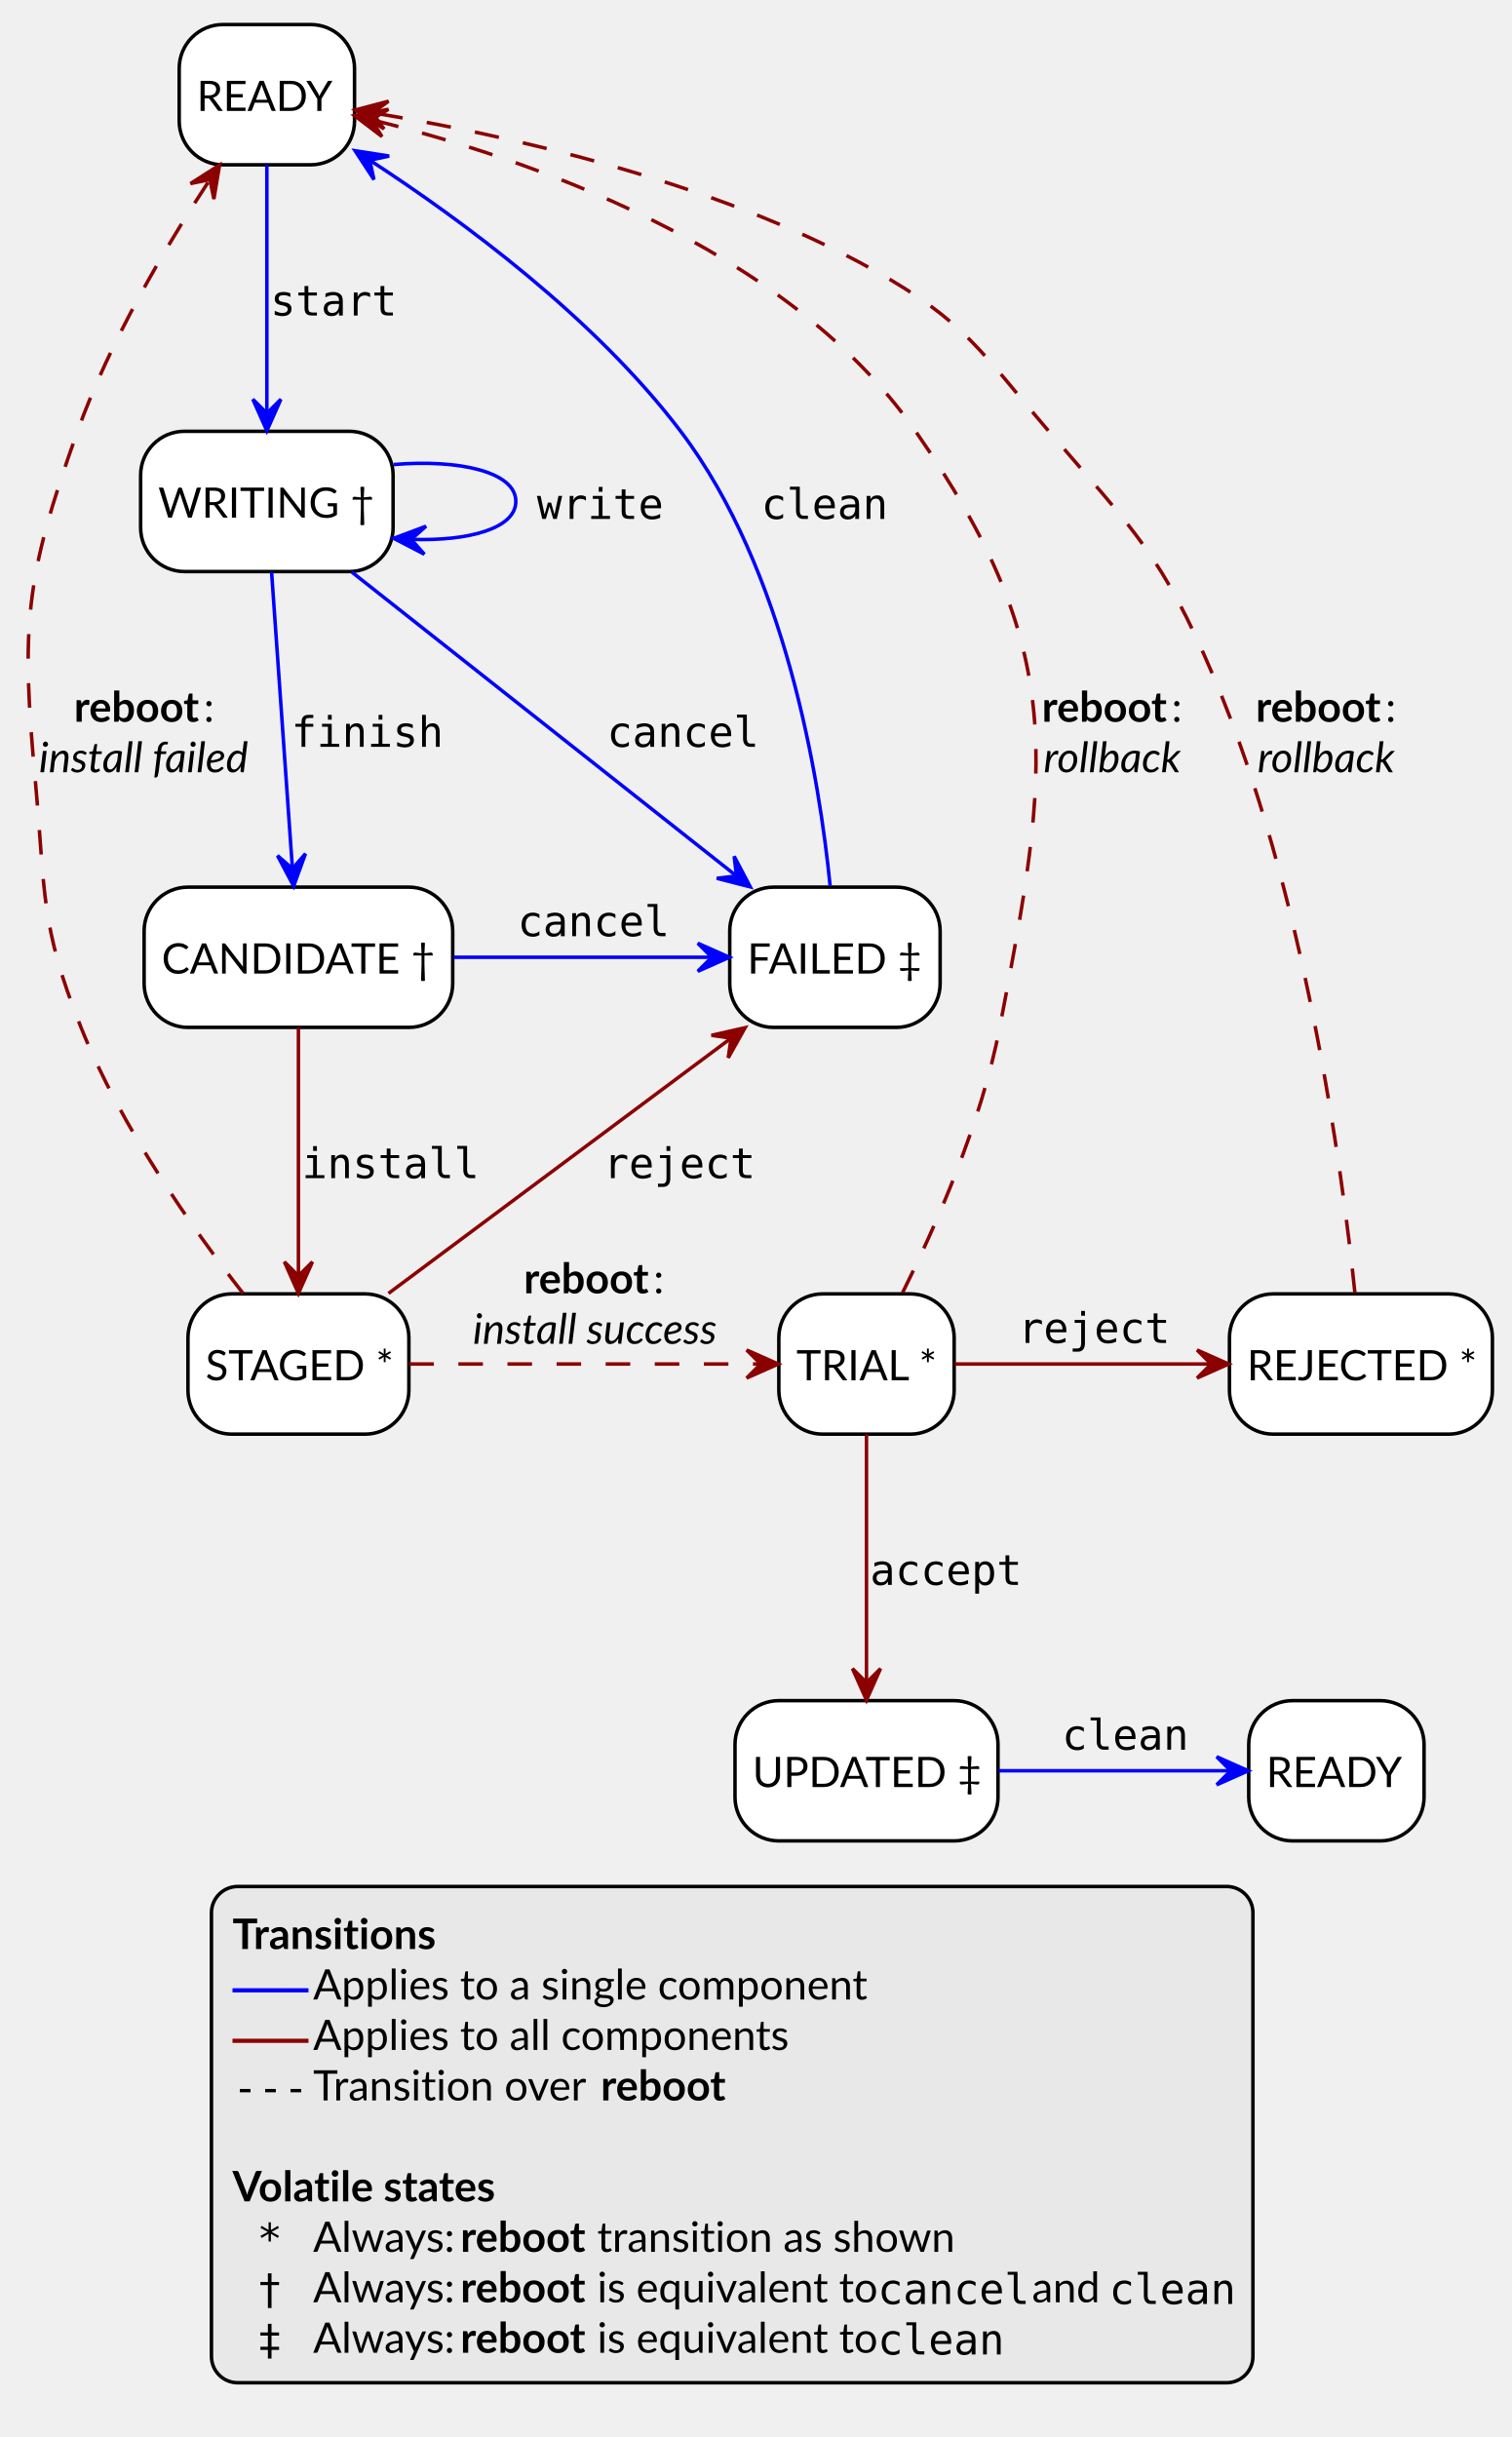
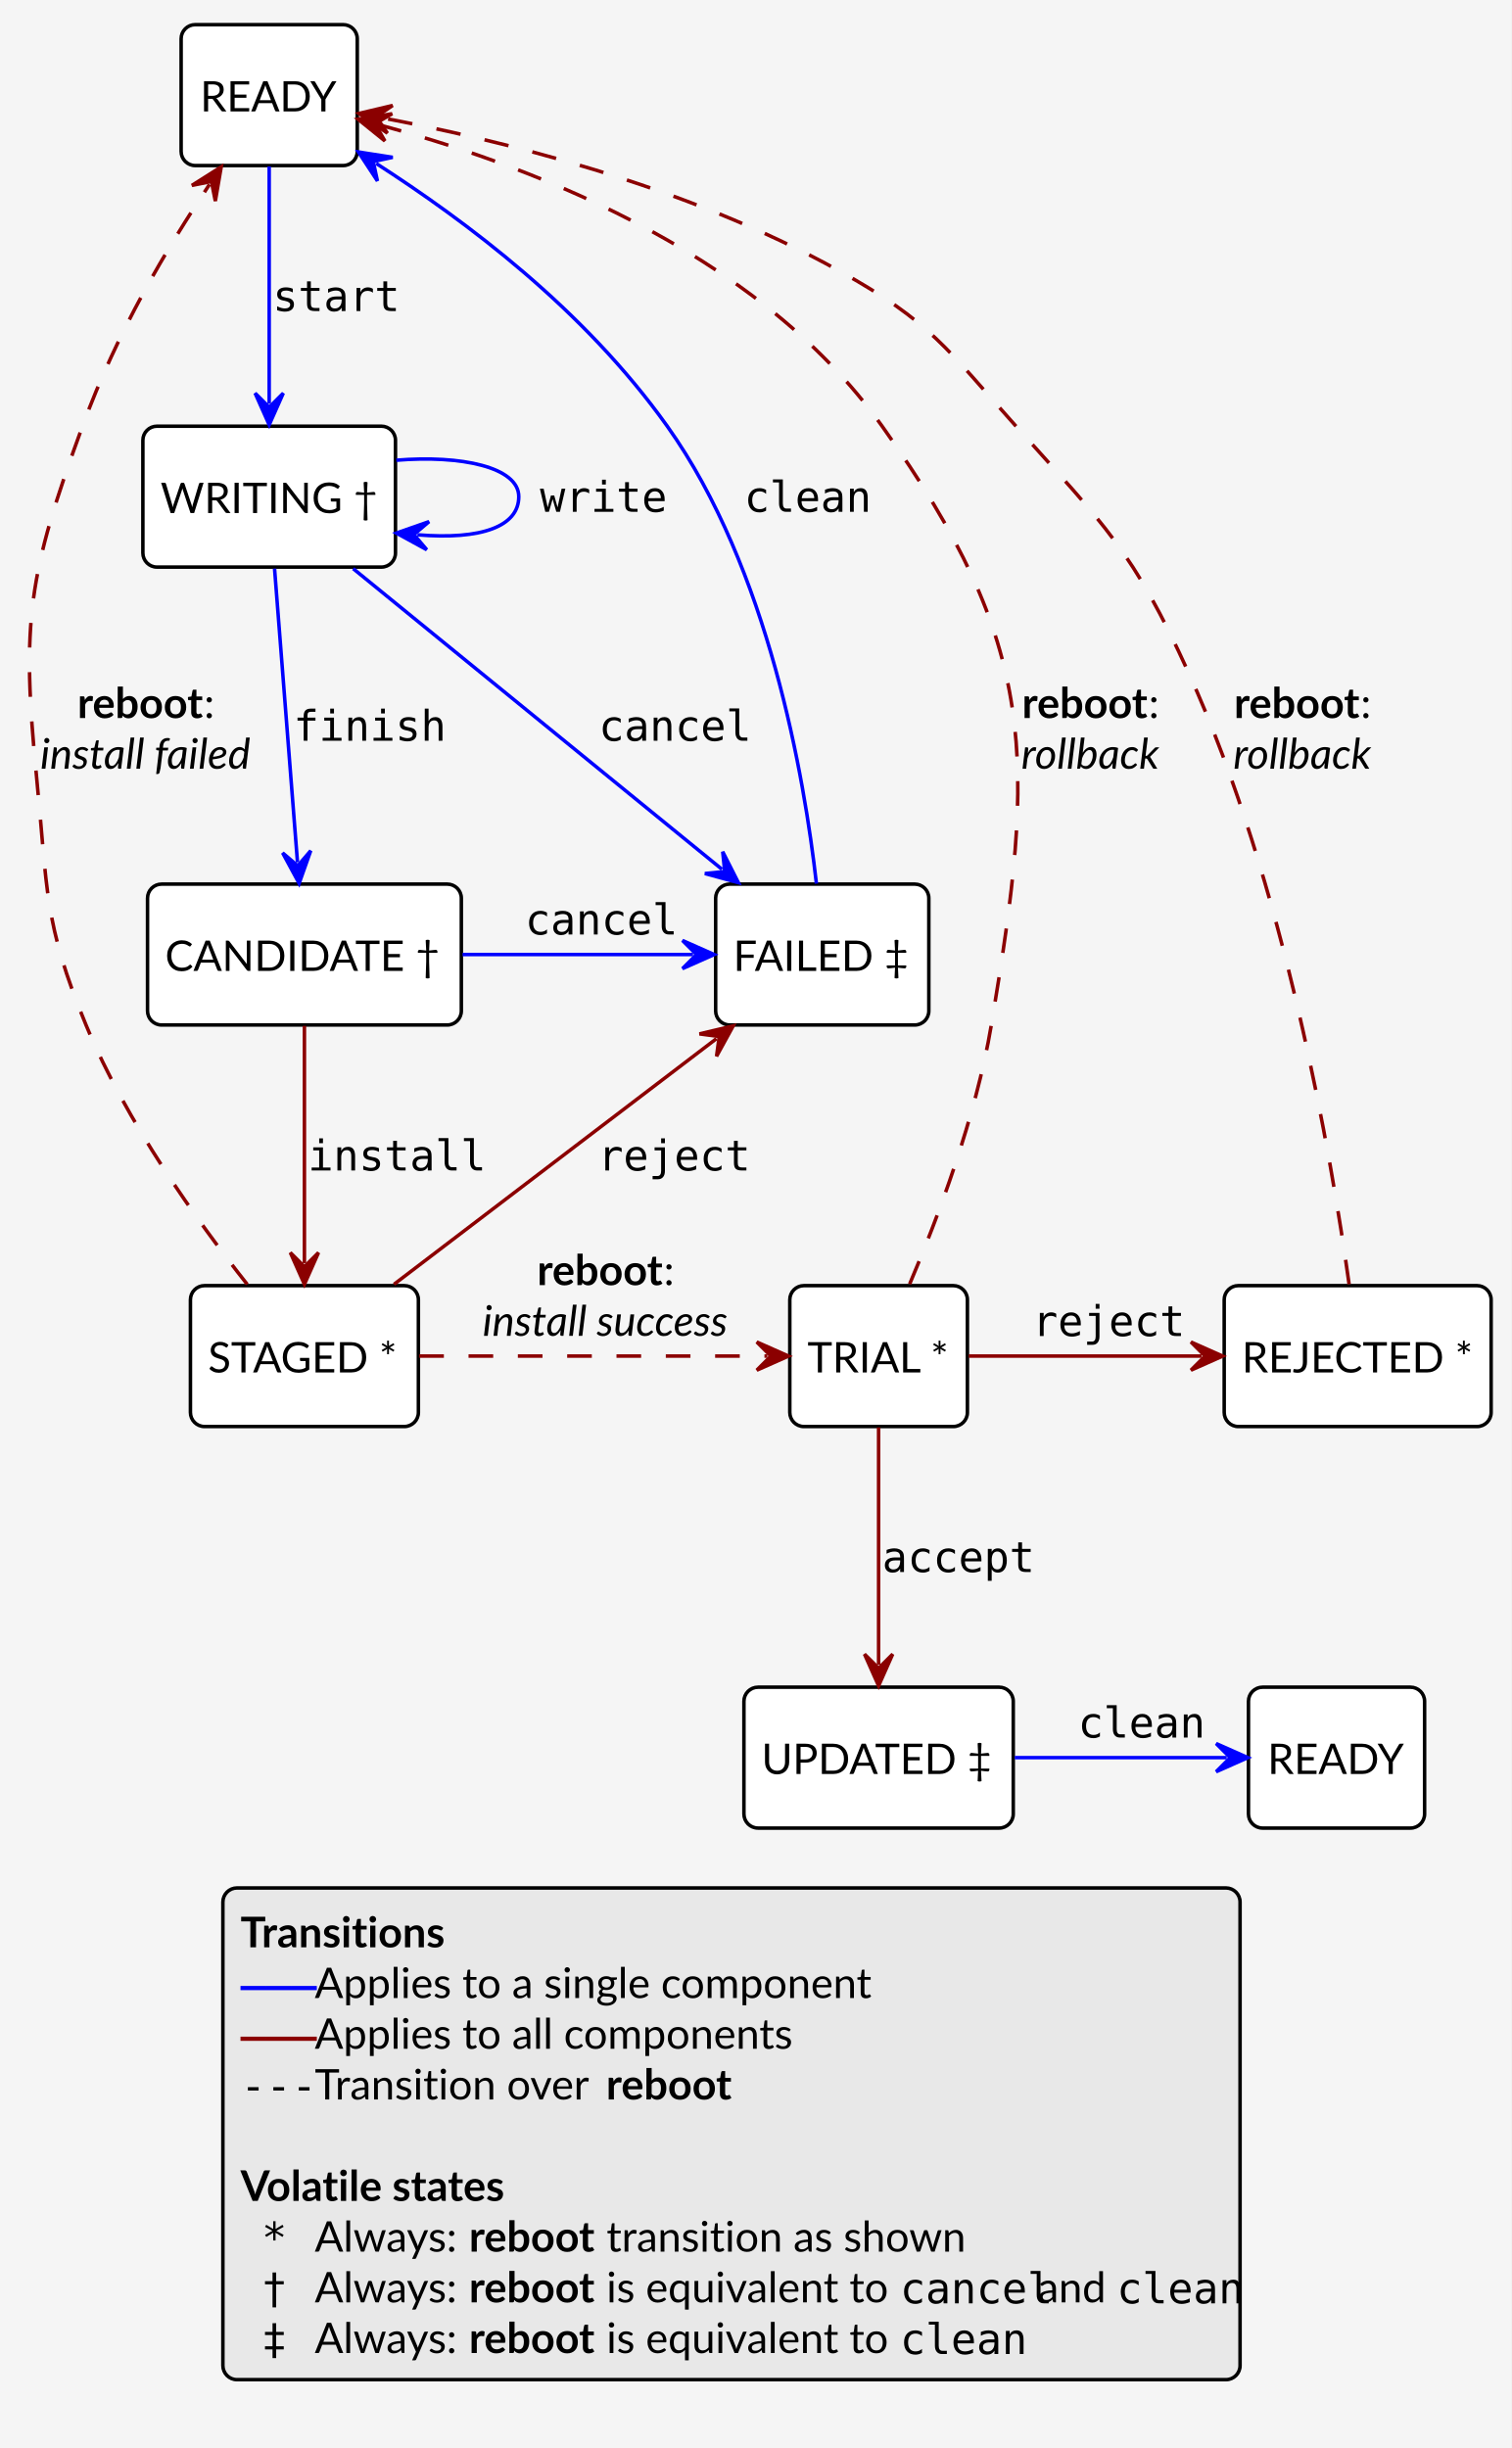
- <svg xmlns="http://www.w3.org/2000/svg" contentStyleType="text/css" height="695px" preserveAspectRatio="none" style="width:431px;height:695px;background:#FFFFFF55;" version="1.1" viewBox="0 0 431 695" width="431px" zoomAndPan="magnify">
+ <svg xmlns="http://www.w3.org/2000/svg" contentStyleType="text/css" data-diagram-type="STATE" height="695px" preserveAspectRatio="none" style="width:429px;height:695px;background:#FFFFFF55;" version="1.1" viewBox="0 0 429 695" width="429px" zoomAndPan="magnify">
  <defs />
  <g>
-     <rect fill="#FFFFFF" height="40" rx="12.5" ry="12.5" style="stroke:#000000;stroke-width:1.0;" width="50" x="51.1" y="7" />
-     <text fill="#000000" font-family="Lato,sans-serif" font-size="12" lengthAdjust="spacing" textLength="40" x="56.1" y="31.641">READY</text>
-     <rect fill="#FFFFFF" height="40" rx="12.5" ry="12.5" style="stroke:#000000;stroke-width:1.0;" width="72" x="40.1" y="123" />
-     <text fill="#000000" font-family="Lato,sans-serif" font-size="12" lengthAdjust="spacing" textLength="62" x="45.1" y="147.641">WRITING †</text>
-     <rect fill="#FFFFFF" height="40" rx="12.5" ry="12.5" style="stroke:#000000;stroke-width:1.0;" width="88" x="41.1" y="253" />
-     <text fill="#000000" font-family="Lato,sans-serif" font-size="12" lengthAdjust="spacing" textLength="78" x="46.1" y="277.641">CANDIDATE †</text>
-     <rect fill="#FFFFFF" height="40" rx="12.5" ry="12.5" style="stroke:#000000;stroke-width:1.0;" width="63" x="53.6" y="369" />
-     <text fill="#000000" font-family="Lato,sans-serif" font-size="12" lengthAdjust="spacing" textLength="53" x="58.6" y="393.641">STAGED *</text>
-     <rect fill="#FFFFFF" height="40" rx="12.5" ry="12.5" style="stroke:#000000;stroke-width:1.0;" width="60" x="208.1" y="253" />
-     <text fill="#000000" font-family="Lato,sans-serif" font-size="12" lengthAdjust="spacing" textLength="50" x="213.1" y="277.641">FAILED ‡</text>
-     <rect fill="#FFFFFF" height="40" rx="12.5" ry="12.5" style="stroke:#000000;stroke-width:1.0;" width="75" x="350.6" y="369" />
-     <text fill="#000000" font-family="Lato,sans-serif" font-size="12" lengthAdjust="spacing" textLength="65" x="355.6" y="393.641">REJECTED *</text>
-     <rect fill="#FFFFFF" height="40" rx="12.5" ry="12.5" style="stroke:#000000;stroke-width:1.0;" width="50" x="222.1" y="369" />
-     <text fill="#000000" font-family="Lato,sans-serif" font-size="12" lengthAdjust="spacing" textLength="40" x="227.1" y="393.641">TRIAL *</text>
-     <rect fill="#FFFFFF" height="40" rx="12.5" ry="12.5" style="stroke:#000000;stroke-width:1.0;" width="75" x="209.6" y="485" />
-     <text fill="#000000" font-family="Lato,sans-serif" font-size="12" lengthAdjust="spacing" textLength="65" x="214.6" y="509.641">UPDATED ‡</text>
-     <rect fill="#FFFFFF" height="40" rx="12.5" ry="12.5" style="stroke:#000000;stroke-width:1.0;" width="50" x="356.1" y="485" />
-     <text fill="#000000" font-family="Lato,sans-serif" font-size="12" lengthAdjust="spacing" textLength="40" x="361.1" y="509.641">READY</text>
-     <g id="link_Start_Writing">
-       <path d="M76.1,47.08 C76.1,66.48 76.1,96.61 76.1,117.7 " fill="none" id="Start-to-Writing" style="stroke:#0000FF;stroke-width:1.0;" />
-       <polygon fill="#0000FF" points="76.1,122.86,80.1,113.86,76.1,117.86,72.1,113.86,76.1,122.86" style="stroke:#0000FF;stroke-width:1.0;" />
-       <text fill="#000000" font-family="Consolas,Menlo,monospace" font-size="12" lengthAdjust="spacing" textLength="35" x="77.1" y="89.988">start</text>
+     <rect fill="#FFFFFF" fill-opacity="0.333" height="695" style="stroke:none;stroke-width:1;" width="429" x="0" y="0" />
+     <rect fill="#FFFFFF" height="40" rx="4" ry="4" style="stroke:#000000;stroke-width:1;" width="50" x="51.42" y="7" />
+     <text fill="#000000" font-family="Lato,sans-serif" font-size="12" lengthAdjust="spacing" textLength="39.186" x="56.827" y="31.644">READY</text>
+     <rect fill="#FFFFFF" height="40" rx="4" ry="4" style="stroke:#000000;stroke-width:1;" width="71.71" x="40.56" y="121" />
+     <text fill="#000000" font-family="Lato,sans-serif" font-size="12" lengthAdjust="spacing" textLength="61.71" x="45.56" y="145.644">WRITING †</text>
+     <rect fill="#FFFFFF" height="40" rx="4" ry="4" style="stroke:#000000;stroke-width:1;" width="89.086" x="41.88" y="251" />
+     <text fill="#000000" font-family="Lato,sans-serif" font-size="12" lengthAdjust="spacing" textLength="79.086" x="46.88" y="275.644">CANDIDATE †</text>
+     <rect fill="#FFFFFF" height="40" rx="4" ry="4" style="stroke:#000000;stroke-width:1;" width="64.714" x="54.06" y="365" />
+     <text fill="#000000" font-family="Lato,sans-serif" font-size="12" lengthAdjust="spacing" textLength="54.714" x="59.06" y="389.644">STAGED *</text>
+     <rect fill="#FFFFFF" height="40" rx="4" ry="4" style="stroke:#000000;stroke-width:1;" width="60.52" x="203.16" y="251" />
+     <text fill="#000000" font-family="Lato,sans-serif" font-size="12" lengthAdjust="spacing" textLength="50.52" x="208.16" y="275.644">FAILED ‡</text>
+     <rect fill="#FFFFFF" height="40" rx="4" ry="4" style="stroke:#000000;stroke-width:1;" width="75.778" x="347.53" y="365" />
+     <text fill="#000000" font-family="Lato,sans-serif" font-size="12" lengthAdjust="spacing" textLength="65.778" x="352.53" y="389.644">REJECTED *</text>
+     <rect fill="#FFFFFF" height="40" rx="4" ry="4" style="stroke:#000000;stroke-width:1;" width="50.422" x="224.21" y="365" />
+     <text fill="#000000" font-family="Lato,sans-serif" font-size="12" lengthAdjust="spacing" textLength="40.422" x="229.21" y="389.644">TRIAL *</text>
+     <rect fill="#FFFFFF" height="40" rx="4" ry="4" style="stroke:#000000;stroke-width:1;" width="76.456" x="211.19" y="479" />
+     <text fill="#000000" font-family="Lato,sans-serif" font-size="12" lengthAdjust="spacing" textLength="66.456" x="216.19" y="503.644">UPDATED ‡</text>
+     <rect fill="#FFFFFF" height="40" rx="4" ry="4" style="stroke:#000000;stroke-width:1;" width="50" x="354.42" y="479" />
+     <text fill="#000000" font-family="Lato,sans-serif" font-size="12" lengthAdjust="spacing" textLength="39.186" x="359.827" y="503.644">READY</text>
+     <g class="link" data-entity-1="Start" data-entity-2="Writing" data-source-line="32" data-uid="lnk2" id="link_Start_Writing">
+       <path d="M76.42,47.25 C76.42,67.77 76.42,94.06 76.42,114.62" fill="none" id="Start-to-Writing" style="stroke:#0000FF;stroke-width:1;" />
+       <polygon fill="#0000FF" points="76.42,120.62,80.42,111.62,76.42,115.62,72.42,111.62,76.42,120.62" style="stroke:#0000FF;stroke-width:1;" />
+       <text fill="#000000" font-family="Inconsolata,monospace" font-size="12" lengthAdjust="spacing" textLength="30" x="77.42" y="88.308">start</text>
    </g>
-     <g id="link_Writing_Writing">
-       <path d="M112.27,132.48 C130.63,130.94 147.1,134.45 147.1,143 C147.1,150.75 133.57,154.36 117.37,153.82 " fill="none" id="Writing-to-Writing" style="stroke:#0000FF;stroke-width:1.0;" />
-       <polygon fill="#0000FF" points="112.27,153.52,121.013,158.053,117.261,153.82,121.494,150.068,112.27,153.52" style="stroke:#0000FF;stroke-width:1.0;" />
-       <text fill="#000000" font-family="Consolas,Menlo,monospace" font-size="12" lengthAdjust="spacing" textLength="35" x="153.1" y="147.988">write</text>
+     <g class="link" data-entity-1="Writing" data-entity-2="Writing" data-source-line="33" data-uid="lnk3" id="link_Writing_Writing">
+       <path d="M112.51,130.66 C130.84,129.15 147.27,132.59 147.27,141 C147.27,149.41 136.82,153.343 118.49,151.833" fill="none" id="Writing-to-Writing" style="stroke:#0000FF;stroke-width:1;" />
+       <polygon fill="#0000FF" points="112.51,151.34,121.151,156.065,117.493,151.75,121.808,148.092,112.51,151.34" style="stroke:#0000FF;stroke-width:1;" />
+       <text fill="#000000" font-family="Inconsolata,monospace" font-size="12" lengthAdjust="spacing" textLength="30" x="153.27" y="145.308">write</text>
    </g>
-     <g id="link_Writing_Candidate">
-       <path d="M77.45,163.16 C79.03,185.69 81.66,223.11 83.39,247.67 " fill="none" id="Writing-to-Candidate" style="stroke:#0000FF;stroke-width:1.0;" />
-       <polygon fill="#0000FF" points="83.74,252.71,87.113,243.457,83.397,247.722,79.132,244.006,83.74,252.71" style="stroke:#0000FF;stroke-width:1.0;" />
-       <text fill="#000000" font-family="Consolas,Menlo,monospace" font-size="12" lengthAdjust="spacing" textLength="42" x="83.1" y="212.988">finish</text>
+     <g class="link" data-entity-1="Writing" data-entity-2="Candidate" data-source-line="34" data-uid="lnk4" id="link_Writing_Candidate">
+       <path d="M77.94,161.44 C79.83,185.64 82.573,220.728 84.453,244.818" fill="none" id="Writing-to-Candidate" style="stroke:#0000FF;stroke-width:1;" />
+       <polygon fill="#0000FF" points="84.92,250.8,88.208,241.516,84.531,245.815,80.232,242.138,84.92,250.8" style="stroke:#0000FF;stroke-width:1;" />
+       <text fill="#000000" font-family="Inconsolata,monospace" font-size="12" lengthAdjust="spacing" textLength="36" x="83.32" y="210.308">finish</text>
    </g>
-     <g id="link_Writing_Failed">
-       <path d="M100.35,163.16 C129.66,186.32 178.9,225.23 209.89,249.71 " fill="none" id="Writing-to-Failed" style="stroke:#0000FF;stroke-width:1.0;" />
-       <polygon fill="#0000FF" points="213.95,252.92,209.363,244.205,210.025,249.823,204.407,250.485,213.95,252.92" style="stroke:#0000FF;stroke-width:1.0;" />
-       <text fill="#000000" font-family="Consolas,Menlo,monospace" font-size="12" lengthAdjust="spacing" textLength="42" x="173.1" y="212.988">cancel</text>
+     <g class="link" data-entity-1="Writing" data-entity-2="Failed" data-source-line="35" data-uid="lnk5" id="link_Writing_Failed">
+       <path d="M100.26,161.44 C129.86,185.57 175.38,222.678 204.96,246.798" fill="none" id="Writing-to-Failed" style="stroke:#0000FF;stroke-width:1;" />
+       <polygon fill="#0000FF" points="209.61,250.59,205.163,241.802,205.735,247.43,200.107,248.002,209.61,250.59" style="stroke:#0000FF;stroke-width:1;" />
+       <text fill="#000000" font-family="Inconsolata,monospace" font-size="12" lengthAdjust="spacing" textLength="36" x="169.98" y="210.308">cancel</text>
    </g>
-     <g id="link_Candidate_Staged">
-       <path d="M85.1,293.08 C85.1,312.48 85.1,342.61 85.1,363.7 " fill="none" id="Candidate-to-Staged" style="stroke:#8B0000;stroke-width:1.0;" />
-       <polygon fill="#8B0000" points="85.1,368.86,89.1,359.86,85.1,363.86,81.1,359.86,85.1,368.86" style="stroke:#8B0000;stroke-width:1.0;" />
-       <text fill="#000000" font-family="Consolas,Menlo,monospace" font-size="12" lengthAdjust="spacing" textLength="49" x="86.1" y="335.988">install</text>
+     <g class="link" data-entity-1="Candidate" data-entity-2="Staged" data-source-line="36" data-uid="lnk6" id="link_Candidate_Staged">
+       <path d="M86.42,291.25 C86.42,311.77 86.42,338.06 86.42,358.62" fill="none" id="Candidate-to-Staged" style="stroke:#8B0000;stroke-width:1;" />
+       <polygon fill="#8B0000" points="86.42,364.62,90.42,355.62,86.42,359.62,82.42,355.62,86.42,364.62" style="stroke:#8B0000;stroke-width:1;" />
+       <text fill="#000000" font-family="Inconsolata,monospace" font-size="12" lengthAdjust="spacing" textLength="42" x="87.42" y="332.308">install</text>
    </g>
-     <g id="link_Candidate_Failed">
-       <path d="M129.35,273 C152.72,273 181,273 202.87,273 " fill="none" id="Candidate-to-Failed" style="stroke:#0000FF;stroke-width:1.0;" />
-       <polygon fill="#0000FF" points="207.99,273,198.99,269,202.99,273,198.99,277,207.99,273" style="stroke:#0000FF;stroke-width:1.0;" />
-       <text fill="#000000" font-family="Consolas,Menlo,monospace" font-size="12" lengthAdjust="spacing" textLength="42" x="147.6" y="266.988">cancel</text>
+     <g class="link" data-entity-1="Candidate" data-entity-2="Failed" data-source-line="37" data-uid="lnk7" id="link_Candidate_Failed">
+       <path d="M131.32,271 C154.46,271 176.07,271 196.74,271" fill="none" id="Candidate-to-Failed" style="stroke:#0000FF;stroke-width:1;" />
+       <polygon fill="#0000FF" points="202.74,271,193.74,267,197.74,271,193.74,275,202.74,271" style="stroke:#0000FF;stroke-width:1;" />
+       <text fill="#000000" font-family="Inconsolata,monospace" font-size="12" lengthAdjust="spacing" textLength="36" x="149.06" y="265.308">cancel</text>
    </g>
-     <g id="link_Staged_Trial">
-       <path d="M116.72,389 C145.67,389 188.24,389 216.77,389 " fill="none" id="Staged-to-Trial" style="stroke:#8B0000;stroke-width:1.0;stroke-dasharray:7.0,7.0;" />
-       <polygon fill="#8B0000" points="221.93,389,212.93,385,216.93,389,212.93,393,221.93,389" style="stroke:#8B0000;stroke-width:1.0;" />
-       <text fill="#000000" font-family="Lato,sans-serif" font-size="12" font-weight="bold" lengthAdjust="spacing" textLength="37" x="149.35" y="368.837">reboot</text>
-       <text fill="#000000" font-family="Lato,sans-serif" font-size="12" lengthAdjust="spacing" textLength="3" x="186.35" y="368.837">:</text>
-       <text fill="#000000" font-family="Lato,sans-serif" font-size="12" font-style="italic" lengthAdjust="spacing" textLength="69" x="134.85" y="383.23">install success</text>
+     <g class="link" data-entity-1="Staged" data-entity-2="Trial" data-source-line="39" data-uid="lnk8" id="link_Staged_Trial">
+       <path d="M119.01,385 C149.86,385 189.53,385 217.84,385" fill="none" id="Staged-to-Trial" style="stroke:#8B0000;stroke-width:1;stroke-dasharray:7.0,7.0;" />
+       <polygon fill="#8B0000" points="223.84,385,214.84,381,218.84,385,214.84,389,223.84,385" style="stroke:#8B0000;stroke-width:1;" />
+       <text fill="#000000" font-family="Lato,sans-serif" font-size="12" font-weight="bold" lengthAdjust="spacing" textLength="35.946" x="152.476" y="364.844">reboot</text>
+       <text fill="#000000" font-family="Lato,sans-serif" font-size="12" lengthAdjust="spacing" textLength="3" x="188.422" y="364.844">:</text>
+       <text fill="#000000" font-family="Lato,sans-serif" font-size="12" font-style="italic" lengthAdjust="spacing" textLength="69.918" x="136.99" y="379.244">install success</text>
    </g>
-     <g id="link_Staged_Start">
-       <path d="M69.34,368.89 C55.05,350.56 34.52,321.52 23.1,293 C11.33,263.63 13,254.51 10.1,223 C6,178.43 7.03,165.15 22.1,123 C31.34,97.14 47.39,70.16 59.6,51.59 " fill="none" id="Staged-to-Start" style="stroke:#8B0000;stroke-width:1.0;stroke-dasharray:7.0,7.0;" />
-       <polygon fill="#8B0000" points="62.62,47.05,54.32,52.353,59.863,51.221,60.994,56.764,62.62,47.05" style="stroke:#8B0000;stroke-width:1.0;" />
-       <text fill="#000000" font-family="Lato,sans-serif" font-size="12" font-weight="bold" lengthAdjust="spacing" textLength="37" x="21.1" y="205.838">reboot</text>
-       <text fill="#000000" font-family="Lato,sans-serif" font-size="12" lengthAdjust="spacing" textLength="3" x="58.1" y="205.838">:</text>
-       <text fill="#000000" font-family="Lato,sans-serif" font-size="12" font-style="italic" lengthAdjust="spacing" textLength="60" x="11.1" y="220.23">install failed</text>
+     <g class="link" data-entity-1="Staged" data-entity-2="Start" data-source-line="40" data-uid="lnk9" id="link_Staged_Start">
+       <path d="M70.18,364.62 C55.97,346.66 35.86,318.61 24.42,291 C12.28,261.69 13.55,252.57 10.42,221 C6,176.4 8.02,163.09 23.42,121 C33.32,93.95 47.329,70.551 59.469,52.361" fill="none" id="Staged-to-Start" style="stroke:#8B0000;stroke-width:1;stroke-dasharray:7.0,7.0;" />
+       <polygon fill="#8B0000" points="62.8,47.37,54.477,52.635,60.024,51.529,61.131,57.076,62.8,47.37" style="stroke:#8B0000;stroke-width:1;" />
+       <text fill="#000000" font-family="Lato,sans-serif" font-size="12" font-weight="bold" lengthAdjust="spacing" textLength="35.946" x="21.968" y="203.844">reboot</text>
+       <text fill="#000000" font-family="Lato,sans-serif" font-size="12" lengthAdjust="spacing" textLength="3" x="57.914" y="203.844">:</text>
+       <text fill="#000000" font-family="Lato,sans-serif" font-size="12" font-style="italic" lengthAdjust="spacing" textLength="60.042" x="11.42" y="218.244">install failed</text>
    </g>
-     <g id="link_Failed_Staged">
-       <path d="M208.41,296.12 C180.05,317.25 137.74,348.78 110.79,368.86 " fill="none" id="Failed-backto-Staged" style="stroke:#8B0000;stroke-width:1.0;" />
-       <polygon fill="#8B0000" points="212.49,293.08,202.885,295.258,208.483,296.071,207.67,301.669,212.49,293.08" style="stroke:#8B0000;stroke-width:1.0;" />
-       <text fill="#000000" font-family="Consolas,Menlo,monospace" font-size="12" lengthAdjust="spacing" textLength="42" x="172.1" y="335.988">reject</text>
+     <g class="link" data-entity-1="Failed" data-entity-2="Staged" data-source-line="41" data-uid="lnk11" id="link_Failed_Staged">
+       <path d="M203.378,294.887 C176.448,315.406 138.84,344.06 111.85,364.62" fill="none" id="Failed-backto-Staged" style="stroke:#8B0000;stroke-width:1;" />
+       <polygon fill="#8B0000" points="208.15,291.25,198.567,293.523,204.173,294.28,203.416,299.886,208.15,291.25" style="stroke:#8B0000;stroke-width:1;" />
+       <text fill="#000000" font-family="Inconsolata,monospace" font-size="12" lengthAdjust="spacing" textLength="36" x="169.72" y="332.308">reject</text>
    </g>
-     <g id="link_Trial_Updated">
-       <path d="M247.1,409.08 C247.1,428.48 247.1,458.61 247.1,479.7 " fill="none" id="Trial-to-Updated" style="stroke:#8B0000;stroke-width:1.0;" />
-       <polygon fill="#8B0000" points="247.1,484.86,251.1,475.86,247.1,479.86,243.1,475.86,247.1,484.86" style="stroke:#8B0000;stroke-width:1.0;" />
-       <text fill="#000000" font-family="Consolas,Menlo,monospace" font-size="12" lengthAdjust="spacing" textLength="42" x="248.1" y="451.988">accept</text>
+     <g class="link" data-entity-1="Trial" data-entity-2="Updated" data-source-line="43" data-uid="lnk12" id="link_Trial_Updated">
+       <path d="M249.42,405.25 C249.42,425.77 249.42,452.06 249.42,472.62" fill="none" id="Trial-to-Updated" style="stroke:#8B0000;stroke-width:1;" />
+       <polygon fill="#8B0000" points="249.42,478.62,253.42,469.62,249.42,473.62,245.42,469.62,249.42,478.62" style="stroke:#8B0000;stroke-width:1;" />
+       <text fill="#000000" font-family="Inconsolata,monospace" font-size="12" lengthAdjust="spacing" textLength="36" x="250.42" y="446.308">accept</text>
    </g>
-     <g id="link_Start_Failed">
-       <path d="M105.67,45.83 C131.85,62.88 169.61,90.71 194.1,123 C224.09,162.54 233.7,222.22 236.73,252.65 " fill="none" id="Start-backto-Failed" style="stroke:#0000FF;stroke-width:1.0;" />
-       <polygon fill="#0000FF" points="101.25,42.98,106.638,51.224,105.449,45.694,110.98,44.505,101.25,42.98" style="stroke:#0000FF;stroke-width:1.0;" />
-       <text fill="#000000" font-family="Consolas,Menlo,monospace" font-size="12" lengthAdjust="spacing" textLength="35" x="217.1" y="147.988">clean</text>
+     <g class="link" data-entity-1="Start" data-entity-2="Failed" data-source-line="45" data-uid="lnk14" id="link_Start_Failed">
+       <path d="M106.794,46.4 C132.154,62.74 165.69,87.68 189.42,121 C218.21,161.42 228.35,220.71 231.77,250.86" fill="none" id="Start-backto-Failed" style="stroke:#0000FF;stroke-width:1;" />
+       <polygon fill="#0000FF" points="101.75,43.15,107.149,51.387,105.953,45.858,111.482,44.662,101.75,43.15" style="stroke:#0000FF;stroke-width:1;" />
+       <text fill="#000000" font-family="Inconsolata,monospace" font-size="12" lengthAdjust="spacing" textLength="30" x="211.26" y="145.308">clean</text>
    </g>
-     <g id="link_Trial_Rejected">
-       <path d="M272.31,389 C292.57,389 321.49,389 345.36,389 " fill="none" id="Trial-to-Rejected" style="stroke:#8B0000;stroke-width:1.0;" />
-       <polygon fill="#8B0000" points="350.37,389,341.37,385,345.37,389,341.37,393,350.37,389" style="stroke:#8B0000;stroke-width:1.0;" />
-       <text fill="#000000" font-family="Consolas,Menlo,monospace" font-size="12" lengthAdjust="spacing" textLength="42" x="290.35" y="382.988">reject</text>
+     <g class="link" data-entity-1="Trial" data-entity-2="Rejected" data-source-line="46" data-uid="lnk15" id="link_Trial_Rejected">
+       <path d="M275,385 C295.31,385 318.04,385 341.09,385" fill="none" id="Trial-to-Rejected" style="stroke:#8B0000;stroke-width:1;" />
+       <polygon fill="#8B0000" points="347.09,385,338.09,381,342.09,385,338.09,389,347.09,385" style="stroke:#8B0000;stroke-width:1;" />
+       <text fill="#000000" font-family="Inconsolata,monospace" font-size="12" lengthAdjust="spacing" textLength="36" x="293.08" y="379.308">reject</text>
    </g>
-     <g id="link_Rejected_Start">
-       <path d="M386.38,368.73 C382.67,332.87 372.03,254.04 346.1,193 C331.45,158.51 323.5,151.44 299.1,123 C279.44,100.08 275.45,91.74 249.1,77 C203.01,51.22 142.28,38.12 106.39,32.19 " fill="none" id="Rejected-to-Start" style="stroke:#8B0000;stroke-width:1.0;stroke-dasharray:7.0,7.0;" />
-       <polygon fill="#8B0000" points="101.28,31.37,109.523,36.76,106.215,32.171,110.805,28.864,101.28,31.37" style="stroke:#8B0000;stroke-width:1.0;" />
-       <text fill="#000000" font-family="Lato,sans-serif" font-size="12" font-weight="bold" lengthAdjust="spacing" textLength="37" x="358.1" y="205.838">reboot</text>
-       <text fill="#000000" font-family="Lato,sans-serif" font-size="12" lengthAdjust="spacing" textLength="3" x="395.1" y="205.838">:</text>
-       <text fill="#000000" font-family="Lato,sans-serif" font-size="12" font-style="italic" lengthAdjust="spacing" textLength="39" x="358.6" y="220.23">rollback</text>
+     <g class="link" data-entity-1="Rejected" data-entity-2="Start" data-source-line="47" data-uid="lnk16" id="link_Rejected_Start">
+       <path d="M382.99,364.6 C378.02,328.91 364.75,251.02 337.42,191 C321.68,156.44 313.74,149.3 288.42,121 C268.68,98.94 264.29,91.39 238.42,77 C193.74,52.14 140.856,39.55 107.776,33.321" fill="none" id="Rejected-to-Start" style="stroke:#8B0000;stroke-width:1;stroke-dasharray:7.0,7.0;" />
+       <polygon fill="#8B0000" points="101.88,32.21,109.984,37.807,106.794,33.135,111.465,29.945,101.88,32.21" style="stroke:#8B0000;stroke-width:1;" />
+       <text fill="#000000" font-family="Lato,sans-serif" font-size="12" font-weight="bold" lengthAdjust="spacing" textLength="35.946" x="350.311" y="203.844">reboot</text>
+       <text fill="#000000" font-family="Lato,sans-serif" font-size="12" lengthAdjust="spacing" textLength="3" x="386.257" y="203.844">:</text>
+       <text fill="#000000" font-family="Lato,sans-serif" font-size="12" font-style="italic" lengthAdjust="spacing" textLength="39.348" x="350.11" y="218.244">rollback</text>
    </g>
-     <g id="link_Trial_Start">
-       <path d="M257.39,368.65 C266.73,349.91 279.83,320.39 285.1,293 C299.53,218.07 304.65,185.66 261.1,123 C224.17,69.87 148.28,44.57 106.08,34.17 " fill="none" id="Trial-to-Start" style="stroke:#8B0000;stroke-width:1.0;stroke-dasharray:7.0,7.0;" />
-       <polygon fill="#8B0000" points="101.1,32.98,108.932,38.952,105.965,34.136,110.781,31.168,101.1,32.98" style="stroke:#8B0000;stroke-width:1.0;" />
-       <text fill="#000000" font-family="Lato,sans-serif" font-size="12" font-weight="bold" lengthAdjust="spacing" textLength="37" x="297.1" y="205.838">reboot</text>
-       <text fill="#000000" font-family="Lato,sans-serif" font-size="12" lengthAdjust="spacing" textLength="3" x="334.1" y="205.838">:</text>
-       <text fill="#000000" font-family="Lato,sans-serif" font-size="12" font-style="italic" lengthAdjust="spacing" textLength="39" x="297.6" y="220.23">rollback</text>
+     <g class="link" data-entity-1="Trial" data-entity-2="Start" data-source-line="49" data-uid="lnk17" id="link_Trial_Start">
+       <path d="M258.24,364.54 C266.1,346.06 277.03,317.27 281.42,291 C294.09,215.25 294.96,183.57 250.42,121 C213.97,69.79 146.166,45.762 107.406,35.382" fill="none" id="Trial-to-Start" style="stroke:#8B0000;stroke-width:1;stroke-dasharray:7.0,7.0;" />
+       <polygon fill="#8B0000" points="101.61,33.83,109.269,40.022,106.44,35.123,111.338,32.294,101.61,33.83" style="stroke:#8B0000;stroke-width:1;" />
+       <text fill="#000000" font-family="Lato,sans-serif" font-size="12" font-weight="bold" lengthAdjust="spacing" textLength="35.946" x="290.121" y="203.844">reboot</text>
+       <text fill="#000000" font-family="Lato,sans-serif" font-size="12" lengthAdjust="spacing" textLength="3" x="326.067" y="203.844">:</text>
+       <text fill="#000000" font-family="Lato,sans-serif" font-size="12" font-style="italic" lengthAdjust="spacing" textLength="39.348" x="289.92" y="218.244">rollback</text>
    </g>
-     <g id="link_Updated_End">
-       <path d="M284.78,505 C305.58,505 331.08,505 350.62,505 " fill="none" id="Updated-to-End" style="stroke:#0000FF;stroke-width:1.0;" />
-       <polygon fill="#0000FF" points="355.96,505,346.96,501,350.96,505,346.96,509,355.96,505" style="stroke:#0000FF;stroke-width:1.0;" />
-       <text fill="#000000" font-family="Consolas,Menlo,monospace" font-size="12" lengthAdjust="spacing" textLength="35" x="302.85" y="498.988">clean</text>
+     <g class="link" data-entity-1="Updated" data-entity-2="End" data-source-line="51" data-uid="lnk18" id="link_Updated_End">
+       <path d="M288.07,499 C309.48,499 329.47,499 348.25,499" fill="none" id="Updated-to-End" style="stroke:#0000FF;stroke-width:1;" />
+       <polygon fill="#0000FF" points="354.25,499,345.25,495,349.25,499,345.25,503,354.25,499" style="stroke:#0000FF;stroke-width:1;" />
+       <text fill="#000000" font-family="Inconsolata,monospace" font-size="12" lengthAdjust="spacing" textLength="30" x="306.03" y="493.308">clean</text>
    </g>
-     <rect fill="#E8E8E8" height="141.529" id="_legend" rx="7.5" ry="7.5" style="stroke:#000000;stroke-width:1.0;" width="297" x="60.3" y="538" />
-     <text fill="#000000" font-family="Lato,sans-serif" font-size="12" font-weight="bold" lengthAdjust="spacing" textLength="60" x="66.3" y="555.837">Transitions</text>
-     <text fill="#0000FF" font-family="Consolas,Menlo,monospace" font-size="12" lengthAdjust="spacing" text-decoration="line-through" textLength="21" x="66.3" y="570.722">———</text>
-     <text fill="#000000" font-family="Lato,sans-serif" font-size="12" lengthAdjust="spacing" textLength="155" x="89.3" y="570.23">Applies to a single component</text>
-     <text fill="#8B0000" font-family="Consolas,Menlo,monospace" font-size="12" lengthAdjust="spacing" text-decoration="line-through" textLength="21" x="66.3" y="585.114">———</text>
-     <text fill="#000000" font-family="Lato,sans-serif" font-size="12" lengthAdjust="spacing" textLength="134" x="89.3" y="584.622">Applies to all components</text>
-     <text fill="#000000" font-family="Consolas,Menlo,monospace" font-size="12" lengthAdjust="spacing" textLength="21" x="66.3" y="599.506">---</text>
-     <text fill="#000000" font-family="Lato,sans-serif" font-size="12" lengthAdjust="spacing" textLength="80" x="89.3" y="599.014">Transition over</text>
-     <text fill="#000000" font-family="Lato,sans-serif" font-size="12" font-weight="bold" lengthAdjust="spacing" textLength="37" x="171.3" y="599.014">reboot</text>
-     <text fill="#000000" font-family="Lato,sans-serif" font-size="12" lengthAdjust="spacing" textLength="2" x="66.3" y="613.406"> </text>
-     <text fill="#000000" font-family="Lato,sans-serif" font-size="12" font-weight="bold" lengthAdjust="spacing" textLength="76" x="66.3" y="627.798">Volatile states</text>
-     <text fill="#000000" font-family="Consolas,Menlo,monospace" font-size="12" lengthAdjust="spacing" textLength="7" x="73.3" y="642.682">*</text>
-     <text fill="#000000" font-family="Lato,sans-serif" font-size="12" lengthAdjust="spacing" textLength="40" x="89.3" y="642.19">Always:</text>
-     <text fill="#000000" font-family="Lato,sans-serif" font-size="12" font-weight="bold" lengthAdjust="spacing" textLength="37" x="131.3" y="642.19">reboot</text>
-     <text fill="#000000" font-family="Lato,sans-serif" font-size="12" lengthAdjust="spacing" textLength="101" x="170.3" y="642.19">transition as shown</text>
-     <text fill="#000000" font-family="Consolas,Menlo,monospace" font-size="12" lengthAdjust="spacing" textLength="7" x="73.3" y="657.074">†</text>
-     <text fill="#000000" font-family="Lato,sans-serif" font-size="12" lengthAdjust="spacing" textLength="40" x="89.3" y="656.582">Always:</text>
-     <text fill="#000000" font-family="Lato,sans-serif" font-size="12" font-weight="bold" lengthAdjust="spacing" textLength="37" x="131.3" y="656.582">reboot</text>
-     <text fill="#000000" font-family="Lato,sans-serif" font-size="12" lengthAdjust="spacing" textLength="78" x="170.3" y="656.582">is equivalent to</text>
-     <text fill="#000000" font-family="Consolas,Menlo,monospace" font-size="12" lengthAdjust="spacing" textLength="42" x="250.3" y="657.074">cancel</text>
-     <text fill="#000000" font-family="Lato,sans-serif" font-size="12" lengthAdjust="spacing" textLength="20" x="294.3" y="656.582">and</text>
-     <text fill="#000000" font-family="Consolas,Menlo,monospace" font-size="12" lengthAdjust="spacing" textLength="35" x="316.3" y="657.074">clean</text>
-     <text fill="#000000" font-family="Consolas,Menlo,monospace" font-size="12" lengthAdjust="spacing" textLength="7" x="73.3" y="671.466">‡</text>
-     <text fill="#000000" font-family="Lato,sans-serif" font-size="12" lengthAdjust="spacing" textLength="40" x="89.3" y="670.974">Always:</text>
-     <text fill="#000000" font-family="Lato,sans-serif" font-size="12" font-weight="bold" lengthAdjust="spacing" textLength="37" x="131.3" y="670.974">reboot</text>
-     <text fill="#000000" font-family="Lato,sans-serif" font-size="12" lengthAdjust="spacing" textLength="78" x="170.3" y="670.974">is equivalent to</text>
-     <text fill="#000000" font-family="Consolas,Menlo,monospace" font-size="12" lengthAdjust="spacing" textLength="35" x="250.3" y="671.466">clean</text>
+     <rect fill="#E8E8E8" height="139.6" rx="4" ry="4" style="stroke:#000000;stroke-width:1;" width="288.76" x="63.274" y="536" />
+     <text fill="#000000" font-family="Lato,sans-serif" font-size="12" font-weight="bold" lengthAdjust="spacing" textLength="59.304" x="68.274" y="552.844">Transitions</text>
+     <text fill="#0000FF" font-family="Inconsolata,monospace" font-size="12" lengthAdjust="spacing" text-decoration="line-through" textLength="18" x="68.274" y="567.52">———</text>
+     <text fill="#000000" font-family="Lato,sans-serif" font-size="12" lengthAdjust="spacing" textLength="158.322" x="89.346" y="567.244">Applies to a single component</text>
+     <text fill="#8B0000" font-family="Inconsolata,monospace" font-size="12" lengthAdjust="spacing" text-decoration="line-through" textLength="18" x="68.274" y="581.92">———</text>
+     <text fill="#000000" font-family="Lato,sans-serif" font-size="12" lengthAdjust="spacing" textLength="135.93" x="89.346" y="581.644">Applies to all components</text>
+     <text fill="#000000" font-family="Inconsolata,monospace" font-size="12" lengthAdjust="spacing" textLength="18" x="68.274" y="596.32">---</text>
+     <text fill="#000000" font-family="Lato,sans-serif" font-size="12" lengthAdjust="spacing" textLength="79.644" x="89.346" y="596.044">Transition over</text>
+     <text fill="#000000" font-family="Lato,sans-serif" font-size="12" font-weight="bold" lengthAdjust="spacing" textLength="35.946" x="172.062" y="596.044">reboot</text>
+     <text fill="#000000" font-family="Lato,sans-serif" font-size="12" lengthAdjust="spacing" textLength="3.072" x="68.274" y="610.444"> </text>
+     <text fill="#000000" font-family="Lato,sans-serif" font-size="12" font-weight="bold" lengthAdjust="spacing" textLength="76.092" x="68.274" y="624.844">Volatile states</text>
+     <text fill="#000000" font-family="Inconsolata,monospace" font-size="12" lengthAdjust="spacing" textLength="6" x="74.274" y="639.52">*</text>
+     <text fill="#000000" font-family="Lato,sans-serif" font-size="12" lengthAdjust="spacing" textLength="40.728" x="89.346" y="639.244">Always:</text>
+     <text fill="#000000" font-family="Lato,sans-serif" font-size="12" font-weight="bold" lengthAdjust="spacing" textLength="35.946" x="133.146" y="639.244">reboot</text>
+     <text fill="#000000" font-family="Lato,sans-serif" font-size="12" lengthAdjust="spacing" textLength="102.21" x="172.164" y="639.244">transition as shown</text>
+     <text fill="#000000" font-family="Inconsolata,monospace" font-size="12" lengthAdjust="spacing" textLength="6" x="74.274" y="653.92">†</text>
+     <text fill="#000000" font-family="Lato,sans-serif" font-size="12" lengthAdjust="spacing" textLength="40.728" x="89.346" y="653.644">Always:</text>
+     <text fill="#000000" font-family="Lato,sans-serif" font-size="12" font-weight="bold" lengthAdjust="spacing" textLength="35.946" x="133.146" y="653.644">reboot</text>
+     <text fill="#000000" font-family="Lato,sans-serif" font-size="12" lengthAdjust="spacing" textLength="80.274" x="172.164" y="653.644">is equivalent to</text>
+     <text fill="#000000" font-family="Inconsolata,monospace" font-size="12" lengthAdjust="spacing" textLength="36" x="255.51" y="653.92">cancel</text>
+     <text fill="#000000" font-family="Lato,sans-serif" font-size="12" lengthAdjust="spacing" textLength="19.38" x="294.582" y="653.644">and</text>
+     <text fill="#000000" font-family="Inconsolata,monospace" font-size="12" lengthAdjust="spacing" textLength="30" x="317.034" y="653.92">clean</text>
+     <text fill="#000000" font-family="Inconsolata,monospace" font-size="12" lengthAdjust="spacing" textLength="6" x="74.274" y="668.32">‡</text>
+     <text fill="#000000" font-family="Lato,sans-serif" font-size="12" lengthAdjust="spacing" textLength="40.728" x="89.346" y="668.044">Always:</text>
+     <text fill="#000000" font-family="Lato,sans-serif" font-size="12" font-weight="bold" lengthAdjust="spacing" textLength="35.946" x="133.146" y="668.044">reboot</text>
+     <text fill="#000000" font-family="Lato,sans-serif" font-size="12" lengthAdjust="spacing" textLength="80.274" x="172.164" y="668.044">is equivalent to</text>
+     <text fill="#000000" font-family="Inconsolata,monospace" font-size="12" lengthAdjust="spacing" textLength="30" x="255.51" y="668.32">clean</text>
  </g>
</svg>
